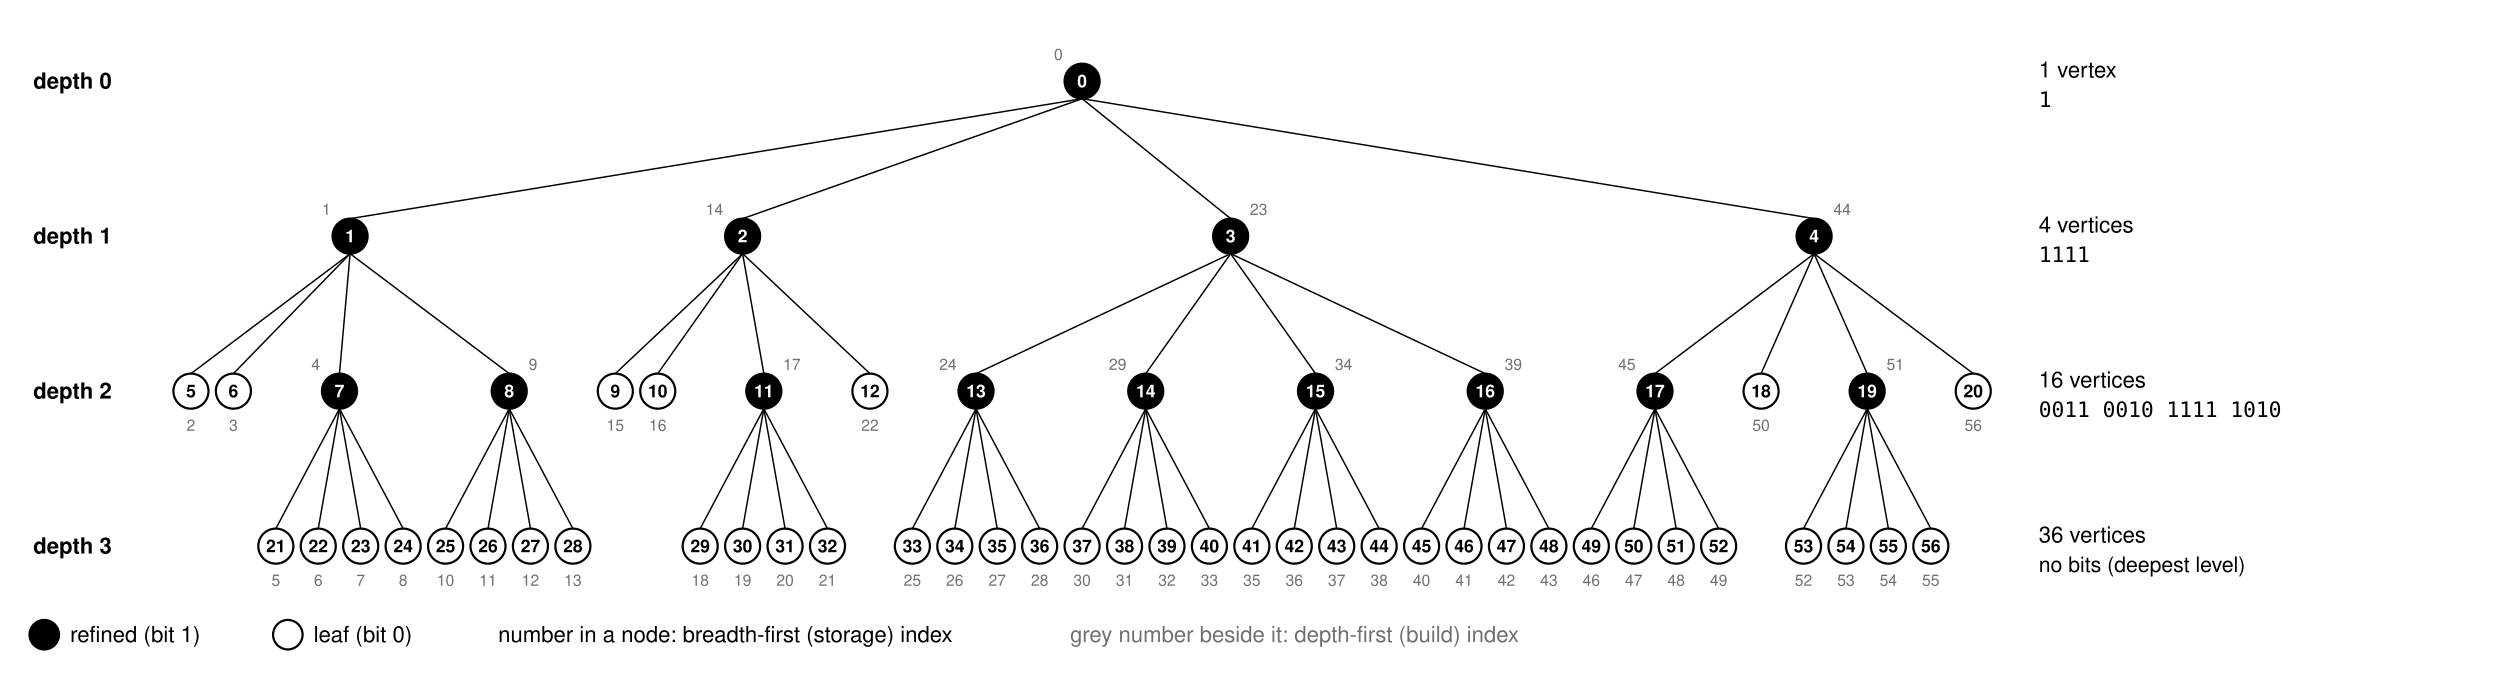
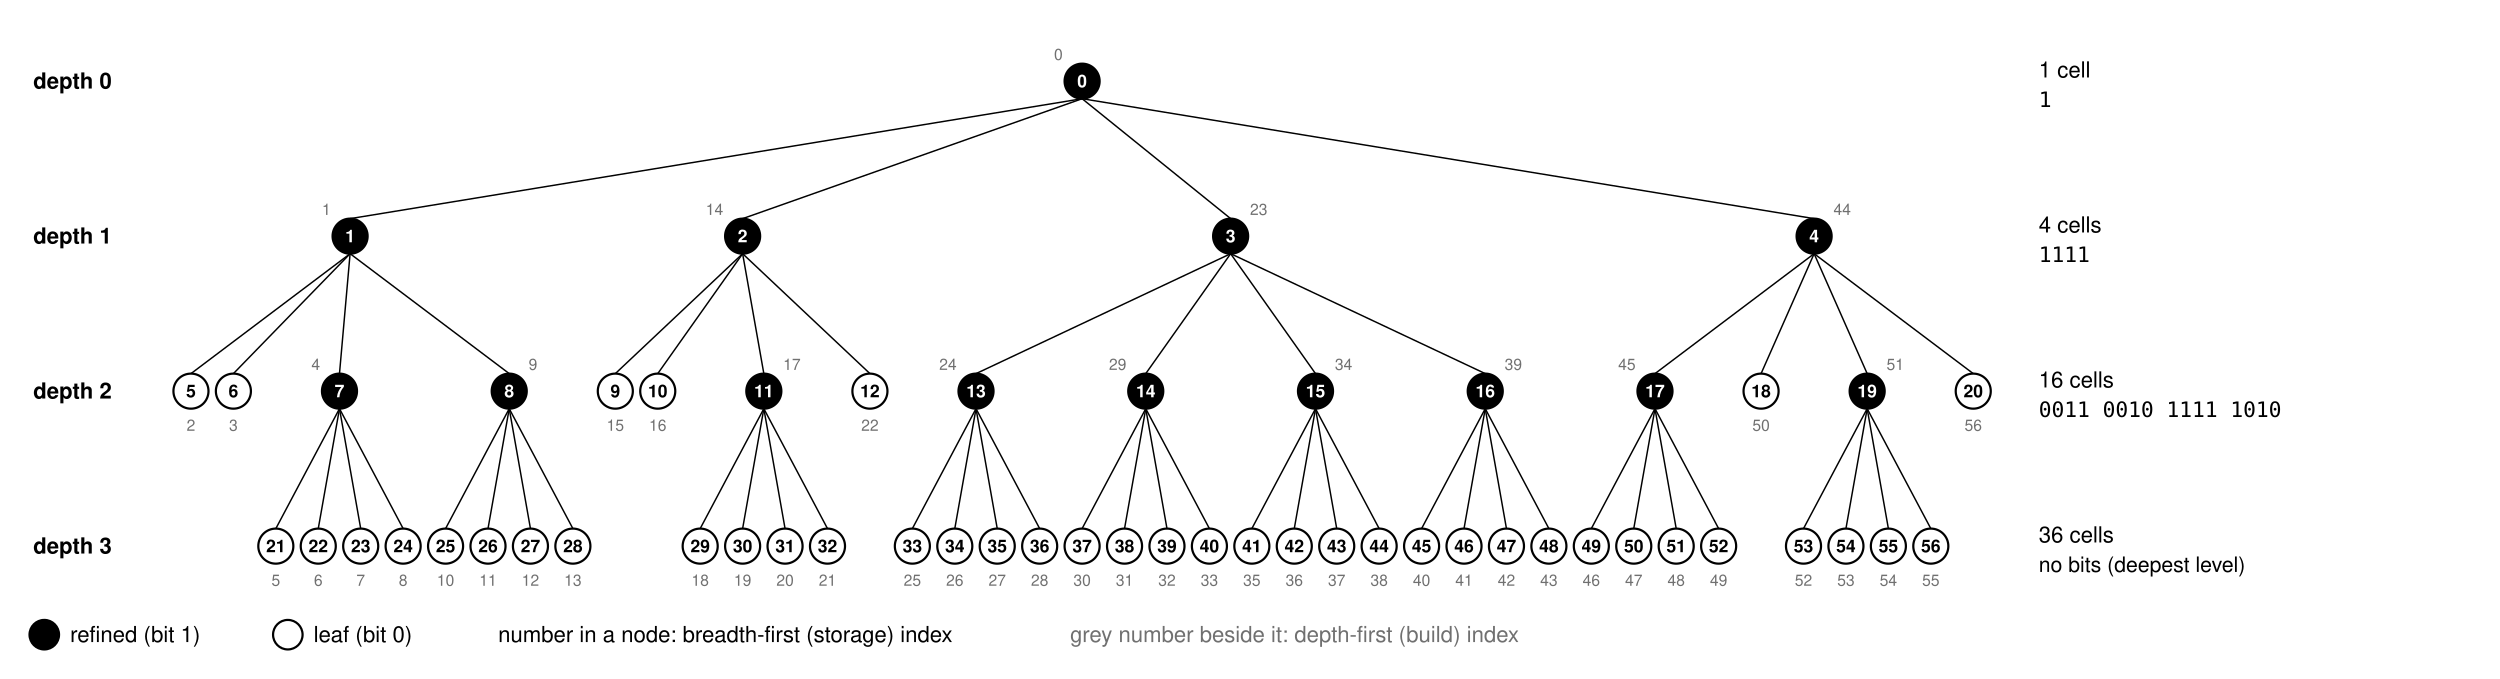
<svg xmlns="http://www.w3.org/2000/svg" width="1355" height="368" viewBox="0 0 1355 368" role="img" aria-label="The single quadtree with depth-first and breadth-first indices" font-family="Helvetica, Arial, sans-serif">
  <rect width="1355" height="368" fill="#ffffff" />
  <line x1="586.50" y1="53.50" x2="189.75" y2="118.50" stroke="#000000" stroke-width="0.8" />
  <line x1="586.50" y1="53.50" x2="402.50" y2="118.50" stroke="#000000" stroke-width="0.8" />
  <line x1="586.50" y1="53.50" x2="667.00" y2="118.50" stroke="#000000" stroke-width="0.8" />
  <line x1="586.50" y1="53.50" x2="983.25" y2="118.50" stroke="#000000" stroke-width="0.8" />
  <line x1="189.75" y1="137.50" x2="103.50" y2="202.50" stroke="#000000" stroke-width="0.8" />
  <line x1="189.75" y1="137.50" x2="126.50" y2="202.50" stroke="#000000" stroke-width="0.8" />
  <line x1="189.75" y1="137.50" x2="184.00" y2="202.50" stroke="#000000" stroke-width="0.8" />
  <line x1="189.75" y1="137.50" x2="276.00" y2="202.50" stroke="#000000" stroke-width="0.8" />
  <line x1="184.00" y1="221.50" x2="149.50" y2="286.50" stroke="#000000" stroke-width="0.8" />
  <line x1="184.00" y1="221.50" x2="172.50" y2="286.50" stroke="#000000" stroke-width="0.8" />
  <line x1="184.00" y1="221.50" x2="195.50" y2="286.50" stroke="#000000" stroke-width="0.8" />
  <line x1="184.00" y1="221.50" x2="218.50" y2="286.50" stroke="#000000" stroke-width="0.8" />
  <line x1="276.00" y1="221.50" x2="241.50" y2="286.50" stroke="#000000" stroke-width="0.8" />
  <line x1="276.00" y1="221.50" x2="264.50" y2="286.50" stroke="#000000" stroke-width="0.8" />
  <line x1="276.00" y1="221.50" x2="287.50" y2="286.50" stroke="#000000" stroke-width="0.8" />
  <line x1="276.00" y1="221.50" x2="310.50" y2="286.50" stroke="#000000" stroke-width="0.8" />
  <line x1="402.50" y1="137.50" x2="333.50" y2="202.50" stroke="#000000" stroke-width="0.8" />
  <line x1="402.50" y1="137.50" x2="356.50" y2="202.50" stroke="#000000" stroke-width="0.8" />
  <line x1="402.50" y1="137.50" x2="414.00" y2="202.50" stroke="#000000" stroke-width="0.8" />
  <line x1="402.50" y1="137.50" x2="471.50" y2="202.50" stroke="#000000" stroke-width="0.8" />
  <line x1="414.00" y1="221.50" x2="379.50" y2="286.50" stroke="#000000" stroke-width="0.8" />
  <line x1="414.00" y1="221.50" x2="402.50" y2="286.50" stroke="#000000" stroke-width="0.8" />
  <line x1="414.00" y1="221.50" x2="425.50" y2="286.50" stroke="#000000" stroke-width="0.8" />
  <line x1="414.00" y1="221.50" x2="448.50" y2="286.50" stroke="#000000" stroke-width="0.8" />
  <line x1="667.00" y1="137.50" x2="529.00" y2="202.50" stroke="#000000" stroke-width="0.8" />
  <line x1="667.00" y1="137.50" x2="621.00" y2="202.50" stroke="#000000" stroke-width="0.8" />
  <line x1="667.00" y1="137.50" x2="713.00" y2="202.50" stroke="#000000" stroke-width="0.8" />
  <line x1="667.00" y1="137.50" x2="805.00" y2="202.50" stroke="#000000" stroke-width="0.8" />
  <line x1="529.00" y1="221.50" x2="494.50" y2="286.50" stroke="#000000" stroke-width="0.8" />
  <line x1="529.00" y1="221.50" x2="517.50" y2="286.50" stroke="#000000" stroke-width="0.8" />
  <line x1="529.00" y1="221.50" x2="540.50" y2="286.50" stroke="#000000" stroke-width="0.8" />
  <line x1="529.00" y1="221.50" x2="563.50" y2="286.50" stroke="#000000" stroke-width="0.8" />
  <line x1="621.00" y1="221.50" x2="586.50" y2="286.50" stroke="#000000" stroke-width="0.8" />
  <line x1="621.00" y1="221.50" x2="609.50" y2="286.50" stroke="#000000" stroke-width="0.8" />
  <line x1="621.00" y1="221.50" x2="632.50" y2="286.50" stroke="#000000" stroke-width="0.8" />
  <line x1="621.00" y1="221.50" x2="655.50" y2="286.50" stroke="#000000" stroke-width="0.8" />
  <line x1="713.00" y1="221.50" x2="678.50" y2="286.50" stroke="#000000" stroke-width="0.8" />
  <line x1="713.00" y1="221.50" x2="701.50" y2="286.50" stroke="#000000" stroke-width="0.8" />
  <line x1="713.00" y1="221.50" x2="724.50" y2="286.50" stroke="#000000" stroke-width="0.8" />
  <line x1="713.00" y1="221.50" x2="747.50" y2="286.50" stroke="#000000" stroke-width="0.8" />
  <line x1="805.00" y1="221.50" x2="770.50" y2="286.50" stroke="#000000" stroke-width="0.8" />
  <line x1="805.00" y1="221.50" x2="793.50" y2="286.50" stroke="#000000" stroke-width="0.8" />
  <line x1="805.00" y1="221.50" x2="816.50" y2="286.50" stroke="#000000" stroke-width="0.8" />
  <line x1="805.00" y1="221.50" x2="839.50" y2="286.50" stroke="#000000" stroke-width="0.8" />
  <line x1="983.25" y1="137.50" x2="897.00" y2="202.50" stroke="#000000" stroke-width="0.8" />
  <line x1="983.25" y1="137.50" x2="954.50" y2="202.50" stroke="#000000" stroke-width="0.8" />
  <line x1="983.25" y1="137.50" x2="1012.00" y2="202.50" stroke="#000000" stroke-width="0.8" />
  <line x1="983.25" y1="137.50" x2="1069.50" y2="202.50" stroke="#000000" stroke-width="0.8" />
  <line x1="897.00" y1="221.50" x2="862.50" y2="286.50" stroke="#000000" stroke-width="0.8" />
  <line x1="897.00" y1="221.50" x2="885.50" y2="286.50" stroke="#000000" stroke-width="0.8" />
  <line x1="897.00" y1="221.50" x2="908.50" y2="286.50" stroke="#000000" stroke-width="0.8" />
  <line x1="897.00" y1="221.50" x2="931.50" y2="286.50" stroke="#000000" stroke-width="0.8" />
  <line x1="1012.00" y1="221.50" x2="977.50" y2="286.50" stroke="#000000" stroke-width="0.8" />
  <line x1="1012.00" y1="221.50" x2="1000.50" y2="286.50" stroke="#000000" stroke-width="0.8" />
  <line x1="1012.00" y1="221.50" x2="1023.50" y2="286.50" stroke="#000000" stroke-width="0.8" />
  <line x1="1012.00" y1="221.50" x2="1046.50" y2="286.50" stroke="#000000" stroke-width="0.8" />
  <circle cx="586.50" cy="44.00" r="9.5" fill="#000000" stroke="#000000" stroke-width="1.2" />
  <text x="586.50" y="47.30" font-size="9.5" text-anchor="middle" font-weight="bold" font-family="Helvetica, Arial, sans-serif" fill="#ffffff">0</text>
  <text x="576.00" y="32.50" font-size="8.5" text-anchor="end" font-weight="normal" font-family="Helvetica, Arial, sans-serif" fill="#707070">0</text>
  <circle cx="189.75" cy="128.00" r="9.5" fill="#000000" stroke="#000000" stroke-width="1.2" />
  <text x="189.75" y="131.30" font-size="9.5" text-anchor="middle" font-weight="bold" font-family="Helvetica, Arial, sans-serif" fill="#ffffff">1</text>
  <text x="179.25" y="116.50" font-size="8.5" text-anchor="end" font-weight="normal" font-family="Helvetica, Arial, sans-serif" fill="#707070">1</text>
  <circle cx="103.50" cy="212.00" r="9.5" fill="#ffffff" stroke="#000000" stroke-width="1.2" />
  <text x="103.50" y="215.30" font-size="9.5" text-anchor="middle" font-weight="bold" font-family="Helvetica, Arial, sans-serif" fill="#000000">5</text>
  <text x="103.50" y="233.50" font-size="8.5" text-anchor="middle" font-weight="normal" font-family="Helvetica, Arial, sans-serif" fill="#707070">2</text>
  <circle cx="126.50" cy="212.00" r="9.5" fill="#ffffff" stroke="#000000" stroke-width="1.2" />
  <text x="126.50" y="215.30" font-size="9.5" text-anchor="middle" font-weight="bold" font-family="Helvetica, Arial, sans-serif" fill="#000000">6</text>
  <text x="126.50" y="233.50" font-size="8.5" text-anchor="middle" font-weight="normal" font-family="Helvetica, Arial, sans-serif" fill="#707070">3</text>
  <circle cx="184.00" cy="212.00" r="9.5" fill="#000000" stroke="#000000" stroke-width="1.2" />
  <text x="184.00" y="215.30" font-size="9.5" text-anchor="middle" font-weight="bold" font-family="Helvetica, Arial, sans-serif" fill="#ffffff">7</text>
  <text x="173.50" y="200.50" font-size="8.5" text-anchor="end" font-weight="normal" font-family="Helvetica, Arial, sans-serif" fill="#707070">4</text>
  <circle cx="149.50" cy="296.00" r="9.5" fill="#ffffff" stroke="#000000" stroke-width="1.2" />
  <text x="149.50" y="299.30" font-size="9.5" text-anchor="middle" font-weight="bold" font-family="Helvetica, Arial, sans-serif" fill="#000000">21</text>
  <text x="149.50" y="317.50" font-size="8.5" text-anchor="middle" font-weight="normal" font-family="Helvetica, Arial, sans-serif" fill="#707070">5</text>
  <circle cx="172.50" cy="296.00" r="9.5" fill="#ffffff" stroke="#000000" stroke-width="1.2" />
  <text x="172.50" y="299.30" font-size="9.5" text-anchor="middle" font-weight="bold" font-family="Helvetica, Arial, sans-serif" fill="#000000">22</text>
  <text x="172.50" y="317.50" font-size="8.5" text-anchor="middle" font-weight="normal" font-family="Helvetica, Arial, sans-serif" fill="#707070">6</text>
  <circle cx="195.50" cy="296.00" r="9.5" fill="#ffffff" stroke="#000000" stroke-width="1.2" />
  <text x="195.50" y="299.30" font-size="9.5" text-anchor="middle" font-weight="bold" font-family="Helvetica, Arial, sans-serif" fill="#000000">23</text>
  <text x="195.50" y="317.50" font-size="8.5" text-anchor="middle" font-weight="normal" font-family="Helvetica, Arial, sans-serif" fill="#707070">7</text>
  <circle cx="218.50" cy="296.00" r="9.5" fill="#ffffff" stroke="#000000" stroke-width="1.2" />
  <text x="218.50" y="299.30" font-size="9.5" text-anchor="middle" font-weight="bold" font-family="Helvetica, Arial, sans-serif" fill="#000000">24</text>
  <text x="218.50" y="317.50" font-size="8.5" text-anchor="middle" font-weight="normal" font-family="Helvetica, Arial, sans-serif" fill="#707070">8</text>
  <circle cx="276.00" cy="212.00" r="9.5" fill="#000000" stroke="#000000" stroke-width="1.2" />
  <text x="276.00" y="215.30" font-size="9.5" text-anchor="middle" font-weight="bold" font-family="Helvetica, Arial, sans-serif" fill="#ffffff">8</text>
  <text x="286.50" y="200.50" font-size="8.5" text-anchor="start" font-weight="normal" font-family="Helvetica, Arial, sans-serif" fill="#707070">9</text>
  <circle cx="241.50" cy="296.00" r="9.5" fill="#ffffff" stroke="#000000" stroke-width="1.2" />
  <text x="241.50" y="299.30" font-size="9.5" text-anchor="middle" font-weight="bold" font-family="Helvetica, Arial, sans-serif" fill="#000000">25</text>
  <text x="241.50" y="317.50" font-size="8.5" text-anchor="middle" font-weight="normal" font-family="Helvetica, Arial, sans-serif" fill="#707070">10</text>
  <circle cx="264.50" cy="296.00" r="9.5" fill="#ffffff" stroke="#000000" stroke-width="1.2" />
  <text x="264.50" y="299.30" font-size="9.5" text-anchor="middle" font-weight="bold" font-family="Helvetica, Arial, sans-serif" fill="#000000">26</text>
  <text x="264.50" y="317.50" font-size="8.5" text-anchor="middle" font-weight="normal" font-family="Helvetica, Arial, sans-serif" fill="#707070">11</text>
  <circle cx="287.50" cy="296.00" r="9.5" fill="#ffffff" stroke="#000000" stroke-width="1.2" />
  <text x="287.50" y="299.30" font-size="9.5" text-anchor="middle" font-weight="bold" font-family="Helvetica, Arial, sans-serif" fill="#000000">27</text>
  <text x="287.50" y="317.50" font-size="8.5" text-anchor="middle" font-weight="normal" font-family="Helvetica, Arial, sans-serif" fill="#707070">12</text>
  <circle cx="310.50" cy="296.00" r="9.5" fill="#ffffff" stroke="#000000" stroke-width="1.2" />
  <text x="310.50" y="299.30" font-size="9.5" text-anchor="middle" font-weight="bold" font-family="Helvetica, Arial, sans-serif" fill="#000000">28</text>
  <text x="310.50" y="317.50" font-size="8.5" text-anchor="middle" font-weight="normal" font-family="Helvetica, Arial, sans-serif" fill="#707070">13</text>
  <circle cx="402.50" cy="128.00" r="9.5" fill="#000000" stroke="#000000" stroke-width="1.2" />
  <text x="402.50" y="131.30" font-size="9.5" text-anchor="middle" font-weight="bold" font-family="Helvetica, Arial, sans-serif" fill="#ffffff">2</text>
  <text x="392.00" y="116.50" font-size="8.5" text-anchor="end" font-weight="normal" font-family="Helvetica, Arial, sans-serif" fill="#707070">14</text>
  <circle cx="333.50" cy="212.00" r="9.5" fill="#ffffff" stroke="#000000" stroke-width="1.2" />
  <text x="333.50" y="215.30" font-size="9.5" text-anchor="middle" font-weight="bold" font-family="Helvetica, Arial, sans-serif" fill="#000000">9</text>
  <text x="333.50" y="233.50" font-size="8.5" text-anchor="middle" font-weight="normal" font-family="Helvetica, Arial, sans-serif" fill="#707070">15</text>
  <circle cx="356.50" cy="212.00" r="9.5" fill="#ffffff" stroke="#000000" stroke-width="1.2" />
  <text x="356.50" y="215.30" font-size="9.5" text-anchor="middle" font-weight="bold" font-family="Helvetica, Arial, sans-serif" fill="#000000">10</text>
  <text x="356.50" y="233.50" font-size="8.5" text-anchor="middle" font-weight="normal" font-family="Helvetica, Arial, sans-serif" fill="#707070">16</text>
  <circle cx="414.00" cy="212.00" r="9.5" fill="#000000" stroke="#000000" stroke-width="1.2" />
  <text x="414.00" y="215.30" font-size="9.5" text-anchor="middle" font-weight="bold" font-family="Helvetica, Arial, sans-serif" fill="#ffffff">11</text>
  <text x="424.50" y="200.50" font-size="8.5" text-anchor="start" font-weight="normal" font-family="Helvetica, Arial, sans-serif" fill="#707070">17</text>
  <circle cx="379.50" cy="296.00" r="9.5" fill="#ffffff" stroke="#000000" stroke-width="1.2" />
  <text x="379.50" y="299.30" font-size="9.5" text-anchor="middle" font-weight="bold" font-family="Helvetica, Arial, sans-serif" fill="#000000">29</text>
  <text x="379.50" y="317.50" font-size="8.5" text-anchor="middle" font-weight="normal" font-family="Helvetica, Arial, sans-serif" fill="#707070">18</text>
  <circle cx="402.50" cy="296.00" r="9.5" fill="#ffffff" stroke="#000000" stroke-width="1.2" />
  <text x="402.50" y="299.30" font-size="9.5" text-anchor="middle" font-weight="bold" font-family="Helvetica, Arial, sans-serif" fill="#000000">30</text>
  <text x="402.50" y="317.50" font-size="8.5" text-anchor="middle" font-weight="normal" font-family="Helvetica, Arial, sans-serif" fill="#707070">19</text>
  <circle cx="425.50" cy="296.00" r="9.5" fill="#ffffff" stroke="#000000" stroke-width="1.2" />
  <text x="425.50" y="299.30" font-size="9.5" text-anchor="middle" font-weight="bold" font-family="Helvetica, Arial, sans-serif" fill="#000000">31</text>
  <text x="425.50" y="317.50" font-size="8.5" text-anchor="middle" font-weight="normal" font-family="Helvetica, Arial, sans-serif" fill="#707070">20</text>
  <circle cx="448.50" cy="296.00" r="9.5" fill="#ffffff" stroke="#000000" stroke-width="1.2" />
  <text x="448.50" y="299.30" font-size="9.5" text-anchor="middle" font-weight="bold" font-family="Helvetica, Arial, sans-serif" fill="#000000">32</text>
  <text x="448.50" y="317.50" font-size="8.5" text-anchor="middle" font-weight="normal" font-family="Helvetica, Arial, sans-serif" fill="#707070">21</text>
  <circle cx="471.50" cy="212.00" r="9.5" fill="#ffffff" stroke="#000000" stroke-width="1.2" />
  <text x="471.50" y="215.30" font-size="9.5" text-anchor="middle" font-weight="bold" font-family="Helvetica, Arial, sans-serif" fill="#000000">12</text>
  <text x="471.50" y="233.50" font-size="8.5" text-anchor="middle" font-weight="normal" font-family="Helvetica, Arial, sans-serif" fill="#707070">22</text>
  <circle cx="667.00" cy="128.00" r="9.5" fill="#000000" stroke="#000000" stroke-width="1.2" />
  <text x="667.00" y="131.30" font-size="9.5" text-anchor="middle" font-weight="bold" font-family="Helvetica, Arial, sans-serif" fill="#ffffff">3</text>
  <text x="677.50" y="116.50" font-size="8.5" text-anchor="start" font-weight="normal" font-family="Helvetica, Arial, sans-serif" fill="#707070">23</text>
  <circle cx="529.00" cy="212.00" r="9.5" fill="#000000" stroke="#000000" stroke-width="1.2" />
  <text x="529.00" y="215.30" font-size="9.5" text-anchor="middle" font-weight="bold" font-family="Helvetica, Arial, sans-serif" fill="#ffffff">13</text>
  <text x="518.50" y="200.50" font-size="8.5" text-anchor="end" font-weight="normal" font-family="Helvetica, Arial, sans-serif" fill="#707070">24</text>
  <circle cx="494.50" cy="296.00" r="9.5" fill="#ffffff" stroke="#000000" stroke-width="1.2" />
  <text x="494.50" y="299.30" font-size="9.5" text-anchor="middle" font-weight="bold" font-family="Helvetica, Arial, sans-serif" fill="#000000">33</text>
  <text x="494.50" y="317.50" font-size="8.5" text-anchor="middle" font-weight="normal" font-family="Helvetica, Arial, sans-serif" fill="#707070">25</text>
  <circle cx="517.50" cy="296.00" r="9.5" fill="#ffffff" stroke="#000000" stroke-width="1.2" />
  <text x="517.50" y="299.30" font-size="9.5" text-anchor="middle" font-weight="bold" font-family="Helvetica, Arial, sans-serif" fill="#000000">34</text>
  <text x="517.50" y="317.50" font-size="8.5" text-anchor="middle" font-weight="normal" font-family="Helvetica, Arial, sans-serif" fill="#707070">26</text>
  <circle cx="540.50" cy="296.00" r="9.5" fill="#ffffff" stroke="#000000" stroke-width="1.2" />
  <text x="540.50" y="299.30" font-size="9.5" text-anchor="middle" font-weight="bold" font-family="Helvetica, Arial, sans-serif" fill="#000000">35</text>
  <text x="540.50" y="317.50" font-size="8.5" text-anchor="middle" font-weight="normal" font-family="Helvetica, Arial, sans-serif" fill="#707070">27</text>
  <circle cx="563.50" cy="296.00" r="9.5" fill="#ffffff" stroke="#000000" stroke-width="1.2" />
  <text x="563.50" y="299.30" font-size="9.5" text-anchor="middle" font-weight="bold" font-family="Helvetica, Arial, sans-serif" fill="#000000">36</text>
  <text x="563.50" y="317.50" font-size="8.5" text-anchor="middle" font-weight="normal" font-family="Helvetica, Arial, sans-serif" fill="#707070">28</text>
  <circle cx="621.00" cy="212.00" r="9.5" fill="#000000" stroke="#000000" stroke-width="1.2" />
  <text x="621.00" y="215.30" font-size="9.5" text-anchor="middle" font-weight="bold" font-family="Helvetica, Arial, sans-serif" fill="#ffffff">14</text>
  <text x="610.50" y="200.50" font-size="8.5" text-anchor="end" font-weight="normal" font-family="Helvetica, Arial, sans-serif" fill="#707070">29</text>
  <circle cx="586.50" cy="296.00" r="9.5" fill="#ffffff" stroke="#000000" stroke-width="1.2" />
  <text x="586.50" y="299.30" font-size="9.5" text-anchor="middle" font-weight="bold" font-family="Helvetica, Arial, sans-serif" fill="#000000">37</text>
  <text x="586.50" y="317.50" font-size="8.5" text-anchor="middle" font-weight="normal" font-family="Helvetica, Arial, sans-serif" fill="#707070">30</text>
  <circle cx="609.50" cy="296.00" r="9.5" fill="#ffffff" stroke="#000000" stroke-width="1.2" />
  <text x="609.50" y="299.30" font-size="9.5" text-anchor="middle" font-weight="bold" font-family="Helvetica, Arial, sans-serif" fill="#000000">38</text>
  <text x="609.50" y="317.50" font-size="8.5" text-anchor="middle" font-weight="normal" font-family="Helvetica, Arial, sans-serif" fill="#707070">31</text>
  <circle cx="632.50" cy="296.00" r="9.5" fill="#ffffff" stroke="#000000" stroke-width="1.2" />
  <text x="632.50" y="299.30" font-size="9.5" text-anchor="middle" font-weight="bold" font-family="Helvetica, Arial, sans-serif" fill="#000000">39</text>
  <text x="632.50" y="317.50" font-size="8.5" text-anchor="middle" font-weight="normal" font-family="Helvetica, Arial, sans-serif" fill="#707070">32</text>
  <circle cx="655.50" cy="296.00" r="9.5" fill="#ffffff" stroke="#000000" stroke-width="1.2" />
  <text x="655.50" y="299.30" font-size="9.5" text-anchor="middle" font-weight="bold" font-family="Helvetica, Arial, sans-serif" fill="#000000">40</text>
  <text x="655.50" y="317.50" font-size="8.5" text-anchor="middle" font-weight="normal" font-family="Helvetica, Arial, sans-serif" fill="#707070">33</text>
  <circle cx="713.00" cy="212.00" r="9.5" fill="#000000" stroke="#000000" stroke-width="1.2" />
  <text x="713.00" y="215.30" font-size="9.5" text-anchor="middle" font-weight="bold" font-family="Helvetica, Arial, sans-serif" fill="#ffffff">15</text>
  <text x="723.50" y="200.50" font-size="8.5" text-anchor="start" font-weight="normal" font-family="Helvetica, Arial, sans-serif" fill="#707070">34</text>
  <circle cx="678.50" cy="296.00" r="9.5" fill="#ffffff" stroke="#000000" stroke-width="1.2" />
  <text x="678.50" y="299.30" font-size="9.5" text-anchor="middle" font-weight="bold" font-family="Helvetica, Arial, sans-serif" fill="#000000">41</text>
  <text x="678.50" y="317.50" font-size="8.5" text-anchor="middle" font-weight="normal" font-family="Helvetica, Arial, sans-serif" fill="#707070">35</text>
  <circle cx="701.50" cy="296.00" r="9.5" fill="#ffffff" stroke="#000000" stroke-width="1.2" />
  <text x="701.50" y="299.30" font-size="9.5" text-anchor="middle" font-weight="bold" font-family="Helvetica, Arial, sans-serif" fill="#000000">42</text>
  <text x="701.50" y="317.50" font-size="8.5" text-anchor="middle" font-weight="normal" font-family="Helvetica, Arial, sans-serif" fill="#707070">36</text>
  <circle cx="724.50" cy="296.00" r="9.5" fill="#ffffff" stroke="#000000" stroke-width="1.2" />
  <text x="724.50" y="299.30" font-size="9.5" text-anchor="middle" font-weight="bold" font-family="Helvetica, Arial, sans-serif" fill="#000000">43</text>
  <text x="724.50" y="317.50" font-size="8.5" text-anchor="middle" font-weight="normal" font-family="Helvetica, Arial, sans-serif" fill="#707070">37</text>
  <circle cx="747.50" cy="296.00" r="9.5" fill="#ffffff" stroke="#000000" stroke-width="1.2" />
  <text x="747.50" y="299.30" font-size="9.5" text-anchor="middle" font-weight="bold" font-family="Helvetica, Arial, sans-serif" fill="#000000">44</text>
  <text x="747.50" y="317.50" font-size="8.5" text-anchor="middle" font-weight="normal" font-family="Helvetica, Arial, sans-serif" fill="#707070">38</text>
  <circle cx="805.00" cy="212.00" r="9.5" fill="#000000" stroke="#000000" stroke-width="1.2" />
  <text x="805.00" y="215.30" font-size="9.5" text-anchor="middle" font-weight="bold" font-family="Helvetica, Arial, sans-serif" fill="#ffffff">16</text>
  <text x="815.50" y="200.50" font-size="8.5" text-anchor="start" font-weight="normal" font-family="Helvetica, Arial, sans-serif" fill="#707070">39</text>
  <circle cx="770.50" cy="296.00" r="9.5" fill="#ffffff" stroke="#000000" stroke-width="1.2" />
  <text x="770.50" y="299.30" font-size="9.5" text-anchor="middle" font-weight="bold" font-family="Helvetica, Arial, sans-serif" fill="#000000">45</text>
  <text x="770.50" y="317.50" font-size="8.5" text-anchor="middle" font-weight="normal" font-family="Helvetica, Arial, sans-serif" fill="#707070">40</text>
  <circle cx="793.50" cy="296.00" r="9.5" fill="#ffffff" stroke="#000000" stroke-width="1.2" />
  <text x="793.50" y="299.30" font-size="9.5" text-anchor="middle" font-weight="bold" font-family="Helvetica, Arial, sans-serif" fill="#000000">46</text>
  <text x="793.50" y="317.50" font-size="8.5" text-anchor="middle" font-weight="normal" font-family="Helvetica, Arial, sans-serif" fill="#707070">41</text>
  <circle cx="816.50" cy="296.00" r="9.5" fill="#ffffff" stroke="#000000" stroke-width="1.2" />
  <text x="816.50" y="299.30" font-size="9.5" text-anchor="middle" font-weight="bold" font-family="Helvetica, Arial, sans-serif" fill="#000000">47</text>
  <text x="816.50" y="317.50" font-size="8.5" text-anchor="middle" font-weight="normal" font-family="Helvetica, Arial, sans-serif" fill="#707070">42</text>
  <circle cx="839.50" cy="296.00" r="9.5" fill="#ffffff" stroke="#000000" stroke-width="1.2" />
  <text x="839.50" y="299.30" font-size="9.5" text-anchor="middle" font-weight="bold" font-family="Helvetica, Arial, sans-serif" fill="#000000">48</text>
  <text x="839.50" y="317.50" font-size="8.5" text-anchor="middle" font-weight="normal" font-family="Helvetica, Arial, sans-serif" fill="#707070">43</text>
  <circle cx="983.25" cy="128.00" r="9.5" fill="#000000" stroke="#000000" stroke-width="1.2" />
  <text x="983.25" y="131.30" font-size="9.5" text-anchor="middle" font-weight="bold" font-family="Helvetica, Arial, sans-serif" fill="#ffffff">4</text>
  <text x="993.75" y="116.50" font-size="8.5" text-anchor="start" font-weight="normal" font-family="Helvetica, Arial, sans-serif" fill="#707070">44</text>
  <circle cx="897.00" cy="212.00" r="9.5" fill="#000000" stroke="#000000" stroke-width="1.2" />
  <text x="897.00" y="215.30" font-size="9.5" text-anchor="middle" font-weight="bold" font-family="Helvetica, Arial, sans-serif" fill="#ffffff">17</text>
  <text x="886.50" y="200.50" font-size="8.5" text-anchor="end" font-weight="normal" font-family="Helvetica, Arial, sans-serif" fill="#707070">45</text>
  <circle cx="862.50" cy="296.00" r="9.5" fill="#ffffff" stroke="#000000" stroke-width="1.2" />
  <text x="862.50" y="299.30" font-size="9.5" text-anchor="middle" font-weight="bold" font-family="Helvetica, Arial, sans-serif" fill="#000000">49</text>
  <text x="862.50" y="317.50" font-size="8.5" text-anchor="middle" font-weight="normal" font-family="Helvetica, Arial, sans-serif" fill="#707070">46</text>
  <circle cx="885.50" cy="296.00" r="9.5" fill="#ffffff" stroke="#000000" stroke-width="1.2" />
  <text x="885.50" y="299.30" font-size="9.5" text-anchor="middle" font-weight="bold" font-family="Helvetica, Arial, sans-serif" fill="#000000">50</text>
  <text x="885.50" y="317.50" font-size="8.5" text-anchor="middle" font-weight="normal" font-family="Helvetica, Arial, sans-serif" fill="#707070">47</text>
  <circle cx="908.50" cy="296.00" r="9.5" fill="#ffffff" stroke="#000000" stroke-width="1.2" />
  <text x="908.50" y="299.30" font-size="9.5" text-anchor="middle" font-weight="bold" font-family="Helvetica, Arial, sans-serif" fill="#000000">51</text>
  <text x="908.50" y="317.50" font-size="8.5" text-anchor="middle" font-weight="normal" font-family="Helvetica, Arial, sans-serif" fill="#707070">48</text>
  <circle cx="931.50" cy="296.00" r="9.5" fill="#ffffff" stroke="#000000" stroke-width="1.2" />
  <text x="931.50" y="299.30" font-size="9.5" text-anchor="middle" font-weight="bold" font-family="Helvetica, Arial, sans-serif" fill="#000000">52</text>
  <text x="931.50" y="317.50" font-size="8.5" text-anchor="middle" font-weight="normal" font-family="Helvetica, Arial, sans-serif" fill="#707070">49</text>
  <circle cx="954.50" cy="212.00" r="9.5" fill="#ffffff" stroke="#000000" stroke-width="1.2" />
  <text x="954.50" y="215.30" font-size="9.5" text-anchor="middle" font-weight="bold" font-family="Helvetica, Arial, sans-serif" fill="#000000">18</text>
  <text x="954.50" y="233.50" font-size="8.5" text-anchor="middle" font-weight="normal" font-family="Helvetica, Arial, sans-serif" fill="#707070">50</text>
  <circle cx="1012.00" cy="212.00" r="9.5" fill="#000000" stroke="#000000" stroke-width="1.2" />
  <text x="1012.00" y="215.30" font-size="9.5" text-anchor="middle" font-weight="bold" font-family="Helvetica, Arial, sans-serif" fill="#ffffff">19</text>
  <text x="1022.50" y="200.50" font-size="8.5" text-anchor="start" font-weight="normal" font-family="Helvetica, Arial, sans-serif" fill="#707070">51</text>
  <circle cx="977.50" cy="296.00" r="9.5" fill="#ffffff" stroke="#000000" stroke-width="1.2" />
  <text x="977.50" y="299.30" font-size="9.5" text-anchor="middle" font-weight="bold" font-family="Helvetica, Arial, sans-serif" fill="#000000">53</text>
  <text x="977.50" y="317.50" font-size="8.5" text-anchor="middle" font-weight="normal" font-family="Helvetica, Arial, sans-serif" fill="#707070">52</text>
  <circle cx="1000.50" cy="296.00" r="9.5" fill="#ffffff" stroke="#000000" stroke-width="1.2" />
  <text x="1000.50" y="299.30" font-size="9.5" text-anchor="middle" font-weight="bold" font-family="Helvetica, Arial, sans-serif" fill="#000000">54</text>
  <text x="1000.50" y="317.50" font-size="8.5" text-anchor="middle" font-weight="normal" font-family="Helvetica, Arial, sans-serif" fill="#707070">53</text>
  <circle cx="1023.50" cy="296.00" r="9.5" fill="#ffffff" stroke="#000000" stroke-width="1.2" />
  <text x="1023.50" y="299.30" font-size="9.5" text-anchor="middle" font-weight="bold" font-family="Helvetica, Arial, sans-serif" fill="#000000">55</text>
  <text x="1023.50" y="317.50" font-size="8.5" text-anchor="middle" font-weight="normal" font-family="Helvetica, Arial, sans-serif" fill="#707070">54</text>
  <circle cx="1046.50" cy="296.00" r="9.5" fill="#ffffff" stroke="#000000" stroke-width="1.2" />
  <text x="1046.50" y="299.30" font-size="9.5" text-anchor="middle" font-weight="bold" font-family="Helvetica, Arial, sans-serif" fill="#000000">56</text>
  <text x="1046.50" y="317.50" font-size="8.5" text-anchor="middle" font-weight="normal" font-family="Helvetica, Arial, sans-serif" fill="#707070">55</text>
  <circle cx="1069.50" cy="212.00" r="9.5" fill="#ffffff" stroke="#000000" stroke-width="1.2" />
  <text x="1069.50" y="215.30" font-size="9.5" text-anchor="middle" font-weight="bold" font-family="Helvetica, Arial, sans-serif" fill="#000000">20</text>
  <text x="1069.50" y="233.50" font-size="8.5" text-anchor="middle" font-weight="normal" font-family="Helvetica, Arial, sans-serif" fill="#707070">56</text>
  <text x="18.00" y="48.00" font-size="12" text-anchor="start" font-weight="bold" font-family="Helvetica, Arial, sans-serif" fill="#000000">depth 0</text>
-   <text x="1105.00" y="42.00" font-size="12" text-anchor="start" font-weight="normal" font-family="Helvetica, Arial, sans-serif" fill="#000000">1 vertex</text>
+   <text x="1105.00" y="42.00" font-size="12" text-anchor="start" font-weight="normal" font-family="Helvetica, Arial, sans-serif" fill="#000000">1 cell</text>
  <text x="1105.00" y="58.00" font-size="11.5" text-anchor="start" font-weight="normal" font-family="Menlo, Consolas, monospace" fill="#000000">1</text>
  <text x="18.00" y="132.00" font-size="12" text-anchor="start" font-weight="bold" font-family="Helvetica, Arial, sans-serif" fill="#000000">depth 1</text>
-   <text x="1105.00" y="126.00" font-size="12" text-anchor="start" font-weight="normal" font-family="Helvetica, Arial, sans-serif" fill="#000000">4 vertices</text>
+   <text x="1105.00" y="126.00" font-size="12" text-anchor="start" font-weight="normal" font-family="Helvetica, Arial, sans-serif" fill="#000000">4 cells</text>
  <text x="1105.00" y="142.00" font-size="11.5" text-anchor="start" font-weight="normal" font-family="Menlo, Consolas, monospace" fill="#000000">1111</text>
  <text x="18.00" y="216.00" font-size="12" text-anchor="start" font-weight="bold" font-family="Helvetica, Arial, sans-serif" fill="#000000">depth 2</text>
-   <text x="1105.00" y="210.00" font-size="12" text-anchor="start" font-weight="normal" font-family="Helvetica, Arial, sans-serif" fill="#000000">16 vertices</text>
+   <text x="1105.00" y="210.00" font-size="12" text-anchor="start" font-weight="normal" font-family="Helvetica, Arial, sans-serif" fill="#000000">16 cells</text>
  <text x="1105.00" y="226.00" font-size="11.5" text-anchor="start" font-weight="normal" font-family="Menlo, Consolas, monospace" fill="#000000">0011 0010 1111 1010</text>
  <text x="18.00" y="300.00" font-size="12" text-anchor="start" font-weight="bold" font-family="Helvetica, Arial, sans-serif" fill="#000000">depth 3</text>
-   <text x="1105.00" y="294.00" font-size="12" text-anchor="start" font-weight="normal" font-family="Helvetica, Arial, sans-serif" fill="#000000">36 vertices</text>
+   <text x="1105.00" y="294.00" font-size="12" text-anchor="start" font-weight="normal" font-family="Helvetica, Arial, sans-serif" fill="#000000">36 cells</text>
  <text x="1105.00" y="310.00" font-size="11.5" text-anchor="start" font-weight="normal" font-family="Helvetica, Arial, sans-serif" fill="#000000">no bits (deepest level)</text>
  <circle cx="24.00" cy="344.00" r="8" fill="#000000" stroke="#000000" stroke-width="1.2" />
  <text x="38.00" y="348.00" font-size="12" text-anchor="start" font-weight="normal" font-family="Helvetica, Arial, sans-serif" fill="#000000">refined (bit 1)</text>
  <circle cx="156.00" cy="344.00" r="8" fill="#ffffff" stroke="#000000" stroke-width="1.2" />
  <text x="170.00" y="348.00" font-size="12" text-anchor="start" font-weight="normal" font-family="Helvetica, Arial, sans-serif" fill="#000000">leaf (bit 0)</text>
  <text x="270.00" y="348.00" font-size="12" text-anchor="start" font-weight="normal" font-family="Helvetica, Arial, sans-serif" fill="#000000">number in a node: breadth-first (storage) index</text>
  <text x="580.00" y="348.00" font-size="12" text-anchor="start" font-weight="normal" font-family="Helvetica, Arial, sans-serif" fill="#707070">grey number beside it: depth-first (build) index</text>
</svg>
